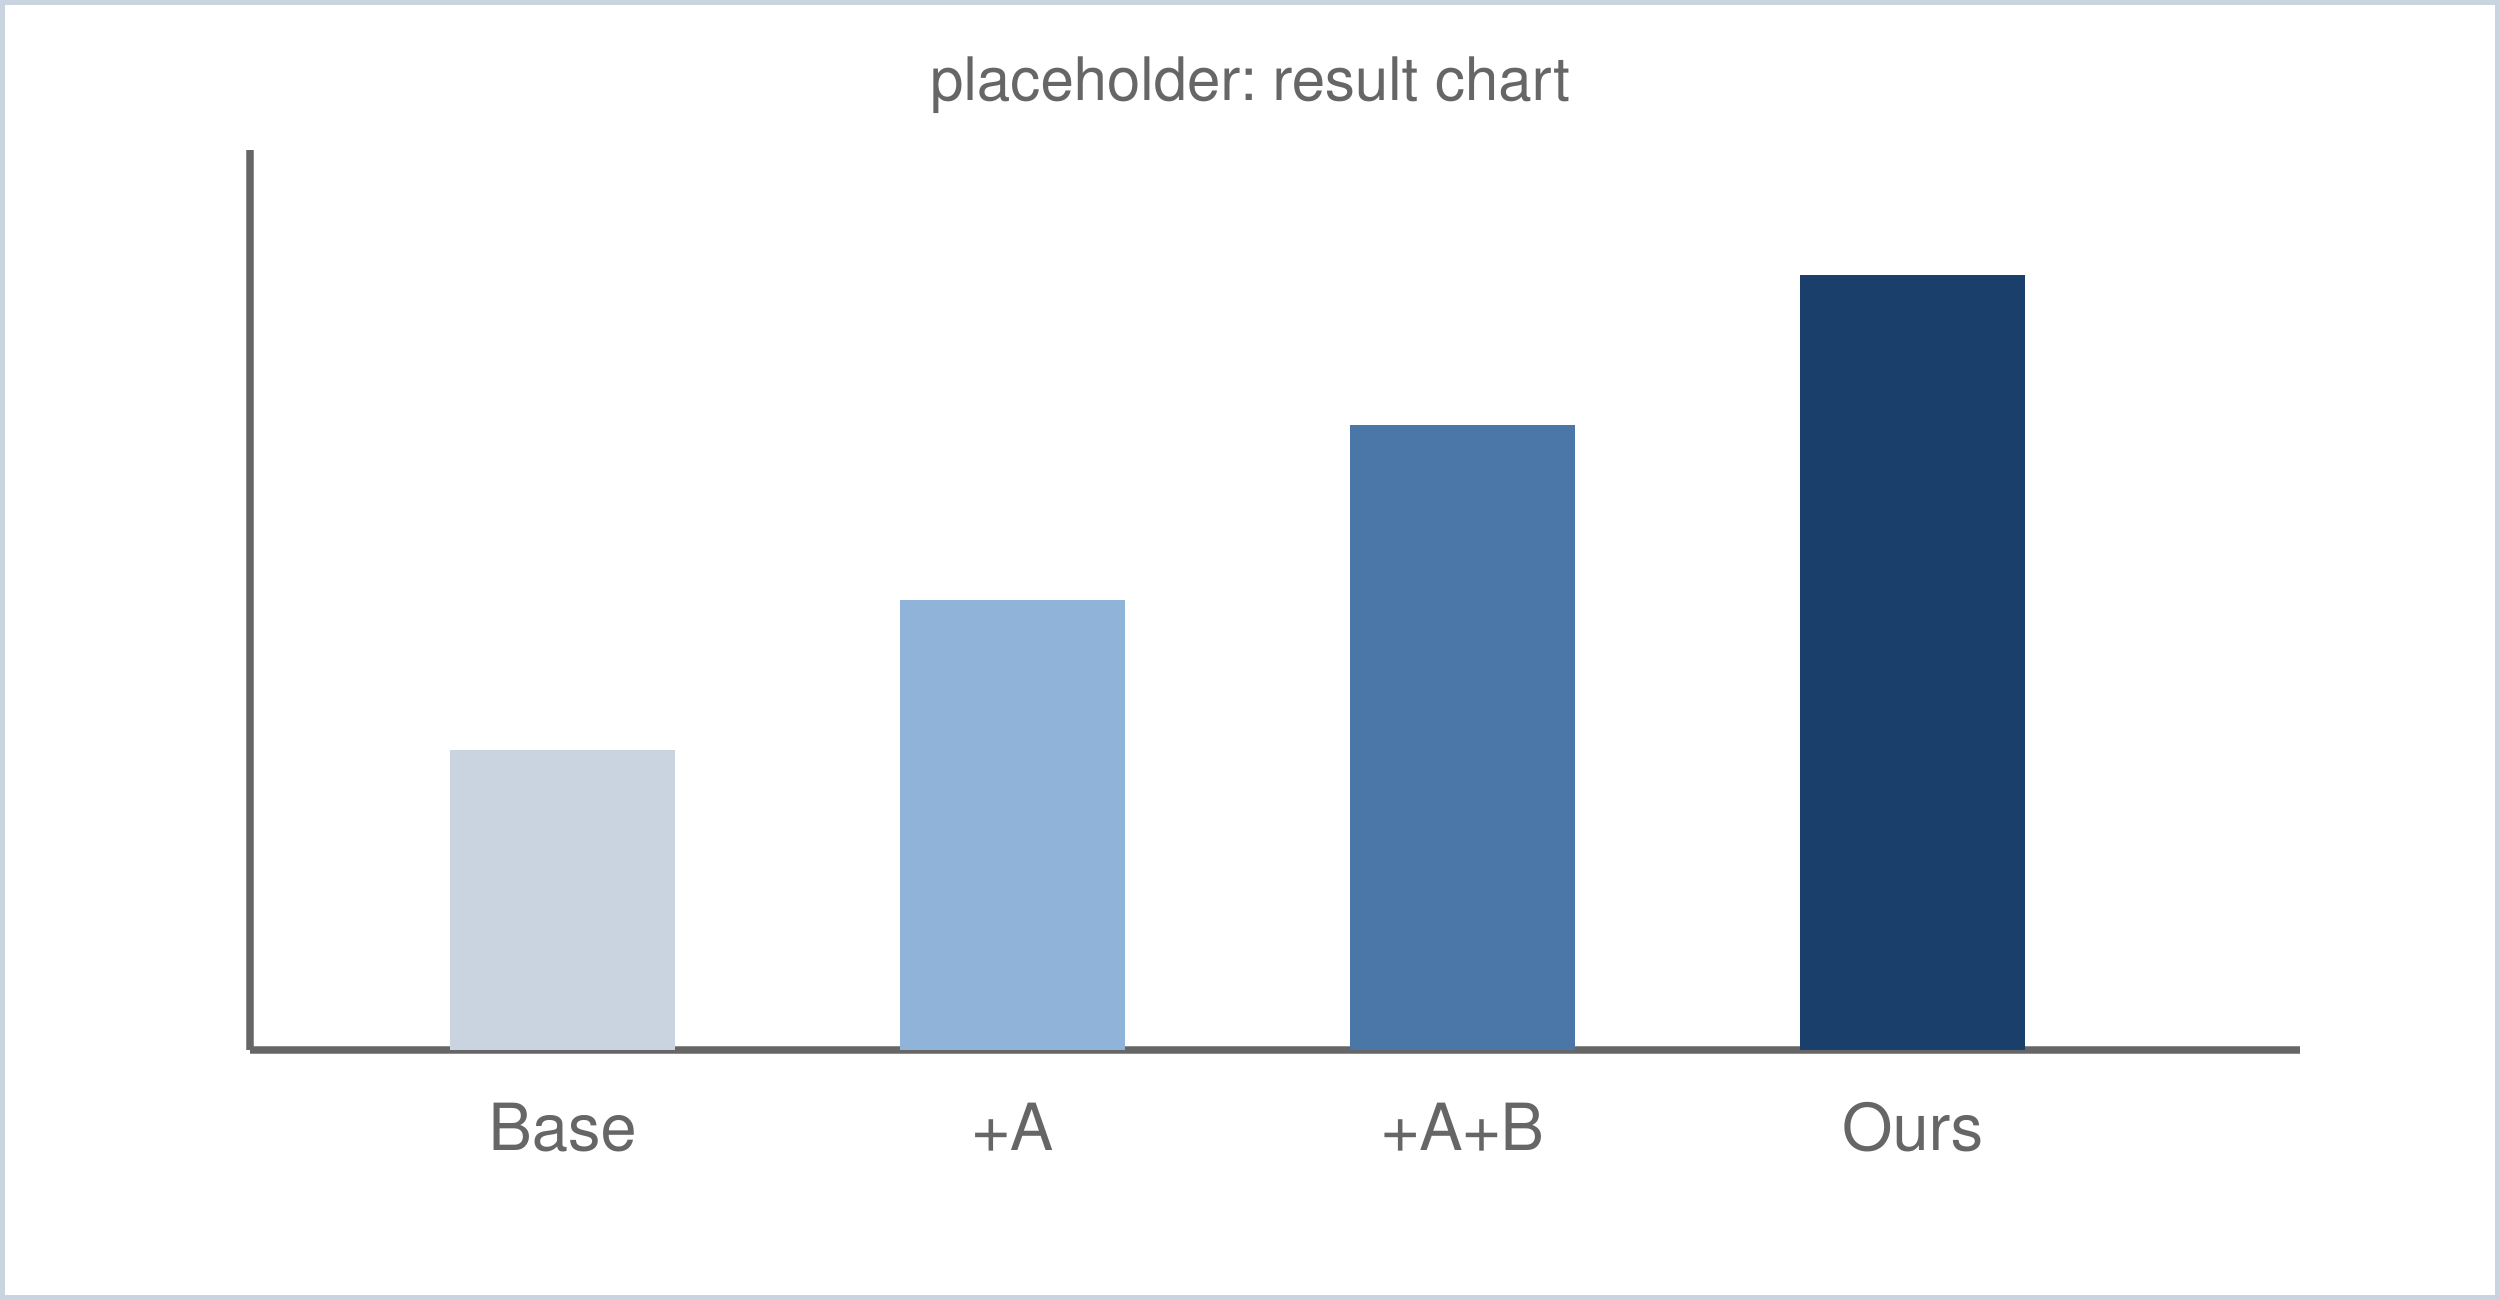
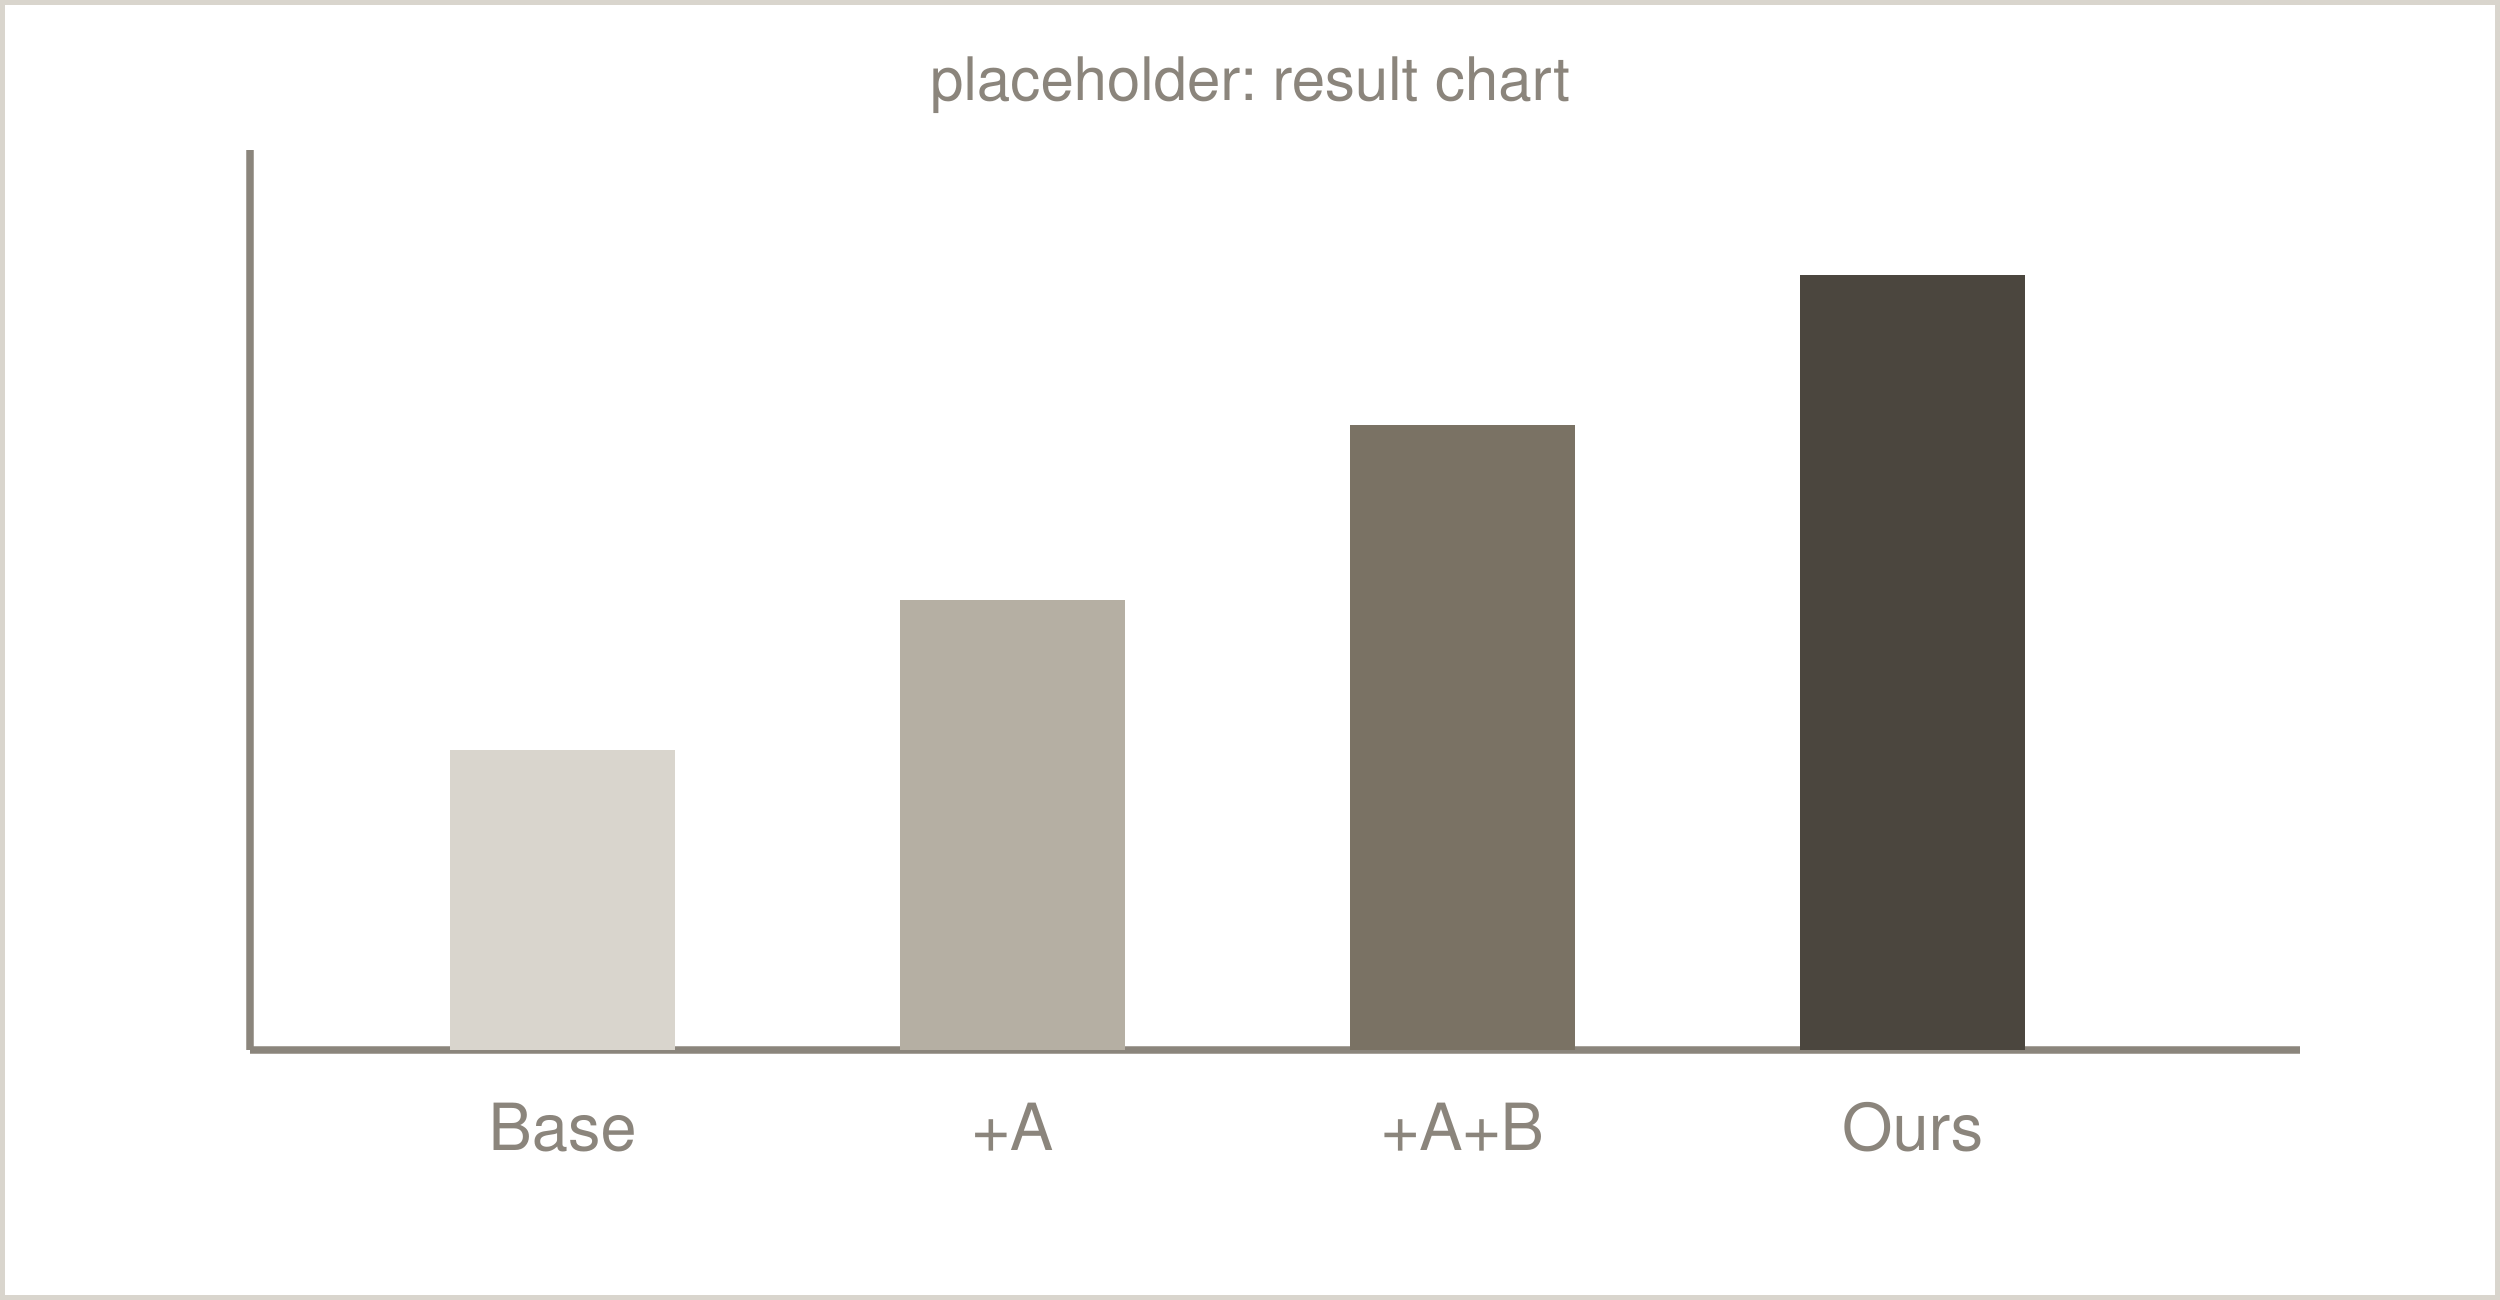
<svg xmlns="http://www.w3.org/2000/svg" width="1000" height="520" viewBox="0 0 1000 520">
-   <rect width="1000" height="520" fill="#ffffff" stroke="#c9d4e0" stroke-width="4" />
-   <line x1="100" y1="420" x2="920" y2="420" stroke="#666666" stroke-width="3" />
-   <line x1="100" y1="60" x2="100" y2="420" stroke="#666666" stroke-width="3" />
-   <rect x="180" y="300" width="90" height="120" fill="#c9d4e0" />
-   <rect x="360" y="240" width="90" height="180" fill="#8fb3d9" />
-   <rect x="540" y="170" width="90" height="250" fill="#4a76a8" />
-   <rect x="720" y="110" width="90" height="310" fill="#1a3f6b" />
-   <text x="225" y="460" font-family="Helvetica, sans-serif" font-size="26" fill="#666666" text-anchor="middle">Base</text>
-   <text x="405" y="460" font-family="Helvetica, sans-serif" font-size="26" fill="#666666" text-anchor="middle">+A</text>
-   <text x="585" y="460" font-family="Helvetica, sans-serif" font-size="26" fill="#666666" text-anchor="middle">+A+B</text>
-   <text x="765" y="460" font-family="Helvetica, sans-serif" font-size="26" fill="#666666" text-anchor="middle">Ours</text>
-   <text x="500" y="40" font-family="Helvetica, sans-serif" font-size="24" fill="#666666" text-anchor="middle">placeholder: result chart</text>
+   <rect width="1000" height="520" fill="#ffffff" stroke="#d9d5cd" stroke-width="4" />
+   <line x1="100" y1="420" x2="920" y2="420" stroke="#8b857c" stroke-width="3" />
+   <line x1="100" y1="60" x2="100" y2="420" stroke="#8b857c" stroke-width="3" />
+   <rect x="180" y="300" width="90" height="120" fill="#d9d5cd" />
+   <rect x="360" y="240" width="90" height="180" fill="#b5afa3" />
+   <rect x="540" y="170" width="90" height="250" fill="#7a7264" />
+   <rect x="720" y="110" width="90" height="310" fill="#4b463e" />
+   <text x="225" y="460" font-family="Helvetica, sans-serif" font-size="26" fill="#8b857c" text-anchor="middle">Base</text>
+   <text x="405" y="460" font-family="Helvetica, sans-serif" font-size="26" fill="#8b857c" text-anchor="middle">+A</text>
+   <text x="585" y="460" font-family="Helvetica, sans-serif" font-size="26" fill="#8b857c" text-anchor="middle">+A+B</text>
+   <text x="765" y="460" font-family="Helvetica, sans-serif" font-size="26" fill="#8b857c" text-anchor="middle">Ours</text>
+   <text x="500" y="40" font-family="Helvetica, sans-serif" font-size="24" fill="#8b857c" text-anchor="middle">placeholder: result chart</text>
</svg>
